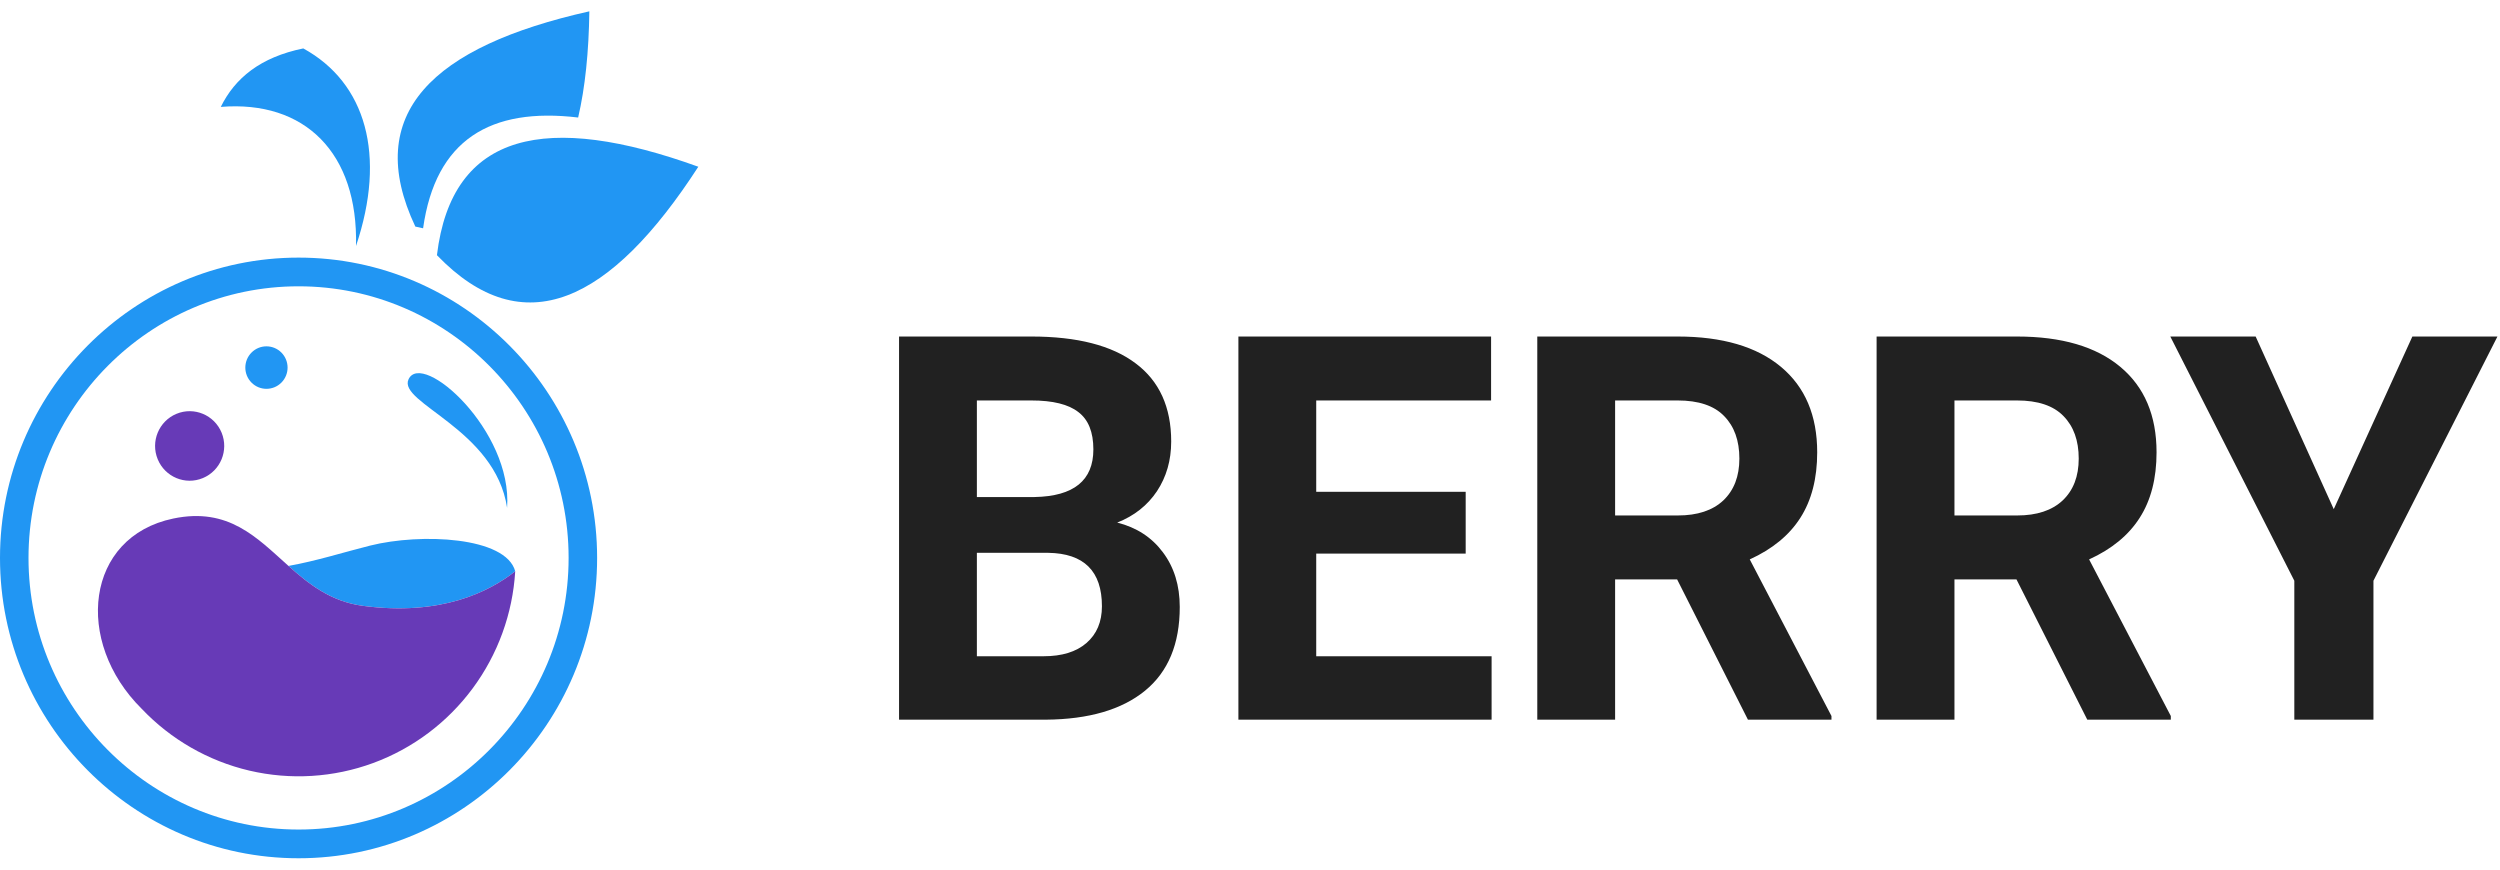
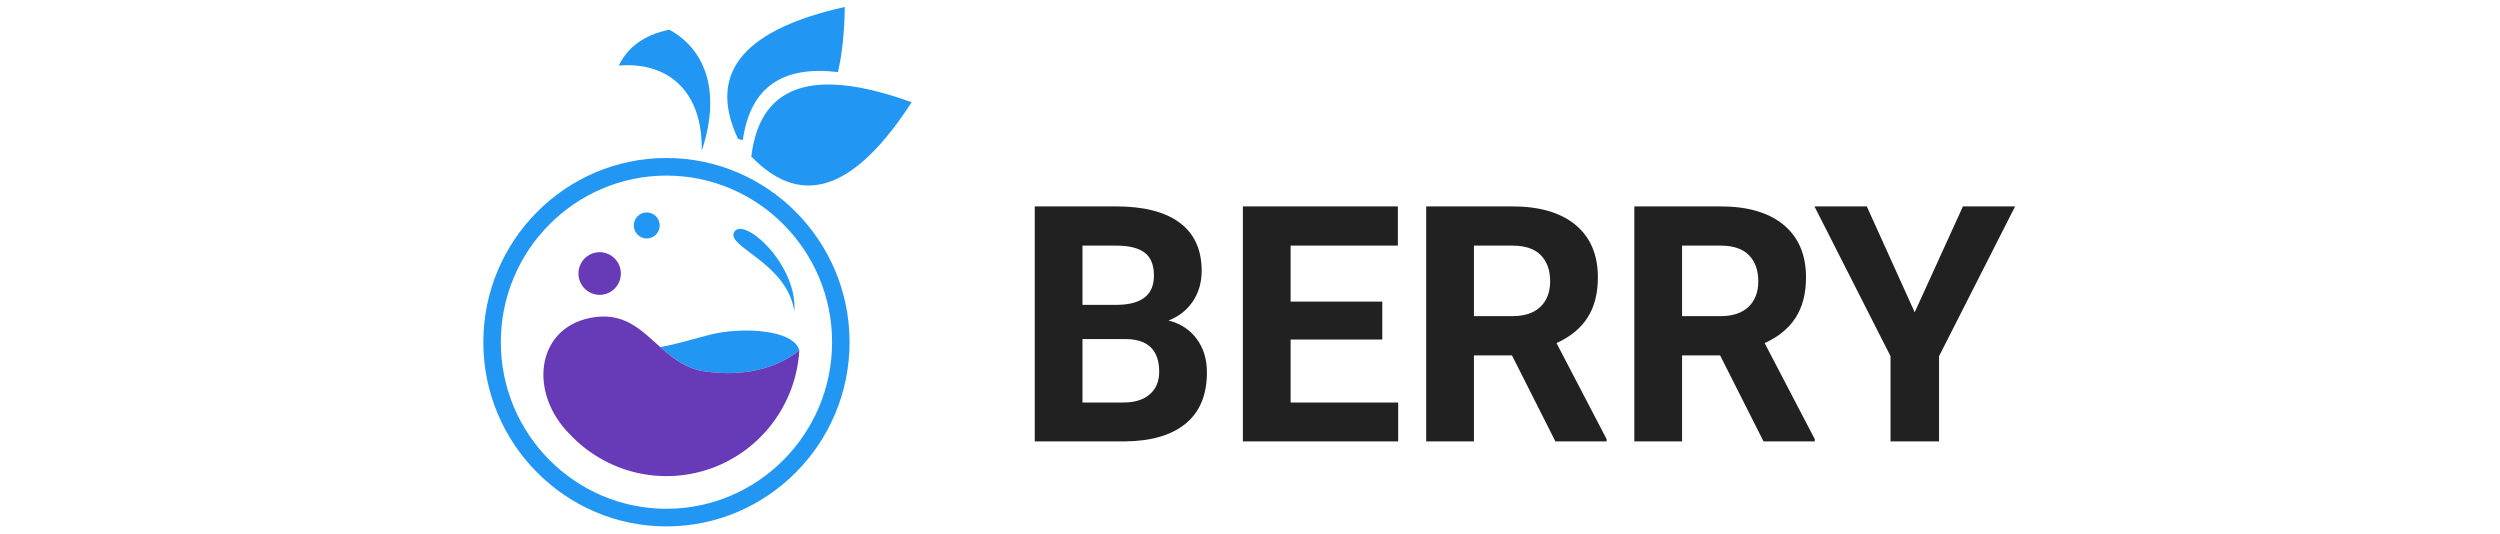
- <svg xmlns="http://www.w3.org/2000/svg" width="92" height="32" viewBox="0 0 92 32" fill="none">
+ <svg xmlns="http://www.w3.org/2000/svg" width="150" height="32" viewBox="0 0 92 32" fill="none">
  <path d="M33.085 26.484V12.384H37.954C39.641 12.384 40.92 12.713 41.792 13.372C42.664 14.024 43.1 14.982 43.1 16.248C43.1 16.939 42.925 17.549 42.575 18.078C42.225 18.601 41.738 18.985 41.114 19.231C41.827 19.411 42.387 19.776 42.795 20.325C43.208 20.874 43.415 21.545 43.415 22.339C43.415 23.695 42.989 24.721 42.136 25.419C41.283 26.116 40.067 26.471 38.489 26.484H33.085ZM35.949 20.344V24.15H38.403C39.078 24.15 39.603 23.989 39.978 23.666C40.36 23.337 40.551 22.885 40.551 22.31C40.551 21.019 39.892 20.364 38.575 20.344H35.949ZM35.949 18.291H38.069C39.514 18.265 40.236 17.681 40.236 16.538C40.236 15.899 40.051 15.441 39.682 15.163C39.319 14.879 38.743 14.737 37.954 14.737H35.949V18.291ZM53.937 20.373H48.437V24.15H54.891V26.484H45.573V12.384H54.872V14.737H48.437V18.098H53.937V20.373ZM61.718 21.322H59.436V26.484H56.572V12.384H61.736C63.379 12.384 64.645 12.755 65.537 13.498C66.428 14.24 66.873 15.289 66.873 16.645C66.873 17.607 66.666 18.411 66.253 19.056C65.846 19.695 65.225 20.206 64.391 20.586L67.398 26.349V26.484H64.324L61.718 21.322ZM59.436 18.969H61.746C62.466 18.969 63.023 18.785 63.417 18.417C63.811 18.043 64.009 17.529 64.009 16.877C64.009 16.212 63.821 15.689 63.446 15.309C63.077 14.928 62.507 14.737 61.736 14.737H59.436V18.969ZM74.206 21.322H71.924V26.484H69.059V12.384H74.225C75.867 12.384 77.134 12.755 78.025 13.498C78.916 14.24 79.361 15.289 79.361 16.645C79.361 17.607 79.154 18.411 78.74 19.056C78.333 19.695 77.713 20.206 76.879 20.586L79.886 26.349V26.484H76.812L74.206 21.322ZM71.924 18.969H74.234C74.953 18.969 75.51 18.785 75.905 18.417C76.3 18.043 76.497 17.529 76.497 16.877C76.497 16.212 76.309 15.689 75.934 15.309C75.564 14.928 74.995 14.737 74.225 14.737H71.924V18.969ZM85.882 18.737L88.775 12.384H91.906L87.343 21.371V26.484H84.431V21.371L79.867 12.384H83.008L85.882 18.737Z" fill="#212121" />
  <path d="M10.987 31.584C4.928 31.584 0 26.626 0 20.532C0 14.438 4.929 9.48 10.987 9.48C17.045 9.48 21.974 14.438 21.974 20.532C21.974 26.626 17.046 31.584 10.987 31.584ZM10.987 10.536C5.508 10.536 1.049 15.02 1.049 20.532C1.049 26.044 5.508 30.527 10.987 30.527C16.466 30.527 20.925 26.043 20.925 20.531C20.925 15.019 16.467 10.536 10.987 10.536Z" fill="#2196F3" />
  <path d="M18.96 21.023C18.618 19.748 15.485 19.611 13.62 20.078C12.644 20.323 11.646 20.643 10.616 20.826C11.37 21.499 12.179 22.135 13.34 22.293C16.221 22.684 18.011 21.775 18.96 21.023Z" fill="#2196F3" />
  <path d="M13.34 22.293C12.176 22.135 11.37 21.499 10.616 20.826C9.45 19.786 8.413 18.658 6.377 19.082C3.141 19.757 2.715 23.608 5.214 26.083C6.287 27.213 7.665 28.004 9.178 28.359C10.691 28.713 12.274 28.616 13.733 28.079C15.192 27.542 16.464 26.588 17.392 25.335C18.321 24.082 18.866 22.584 18.96 21.023C18.011 21.775 16.221 22.684 13.34 22.293Z" fill="#673AB7" />
  <path d="M15.034 13.959C14.63 14.829 18.23 15.796 18.661 18.688C18.869 15.841 15.534 12.882 15.034 13.959Z" fill="#2196F3" />
  <path d="M7.466 17.593C8.115 17.323 8.423 16.575 8.155 15.922C7.886 15.269 7.142 14.959 6.493 15.229C5.844 15.5 5.535 16.248 5.804 16.901C6.073 17.554 6.817 17.864 7.466 17.593Z" fill="#673AB7" />
  <path d="M10.355 14.08C10.659 13.775 10.659 13.28 10.355 12.974C10.051 12.669 9.559 12.669 9.256 12.974C8.952 13.28 8.952 13.775 9.256 14.08C9.559 14.385 10.051 14.385 10.355 14.08Z" fill="#2196F3" />
  <path d="M13.101 9.052C14.225 5.715 13.47 3.049 11.161 1.782C9.584 2.105 8.647 2.873 8.125 3.934C11.22 3.682 13.184 5.63 13.101 9.052Z" fill="#2196F3" />
  <path d="M25.698 6.136C20.139 4.129 16.63 4.818 16.079 9.391C19.265 12.697 22.474 11.115 25.698 6.136Z" fill="#2196F3" />
  <path d="M21.276 4.325C21.534 3.217 21.668 1.908 21.688 0.417C15.923 1.709 13.322 4.177 15.284 8.338C15.382 8.362 15.475 8.381 15.57 8.401C16.028 5.144 18.046 3.938 21.276 4.325Z" fill="#2196F3" />
</svg>
